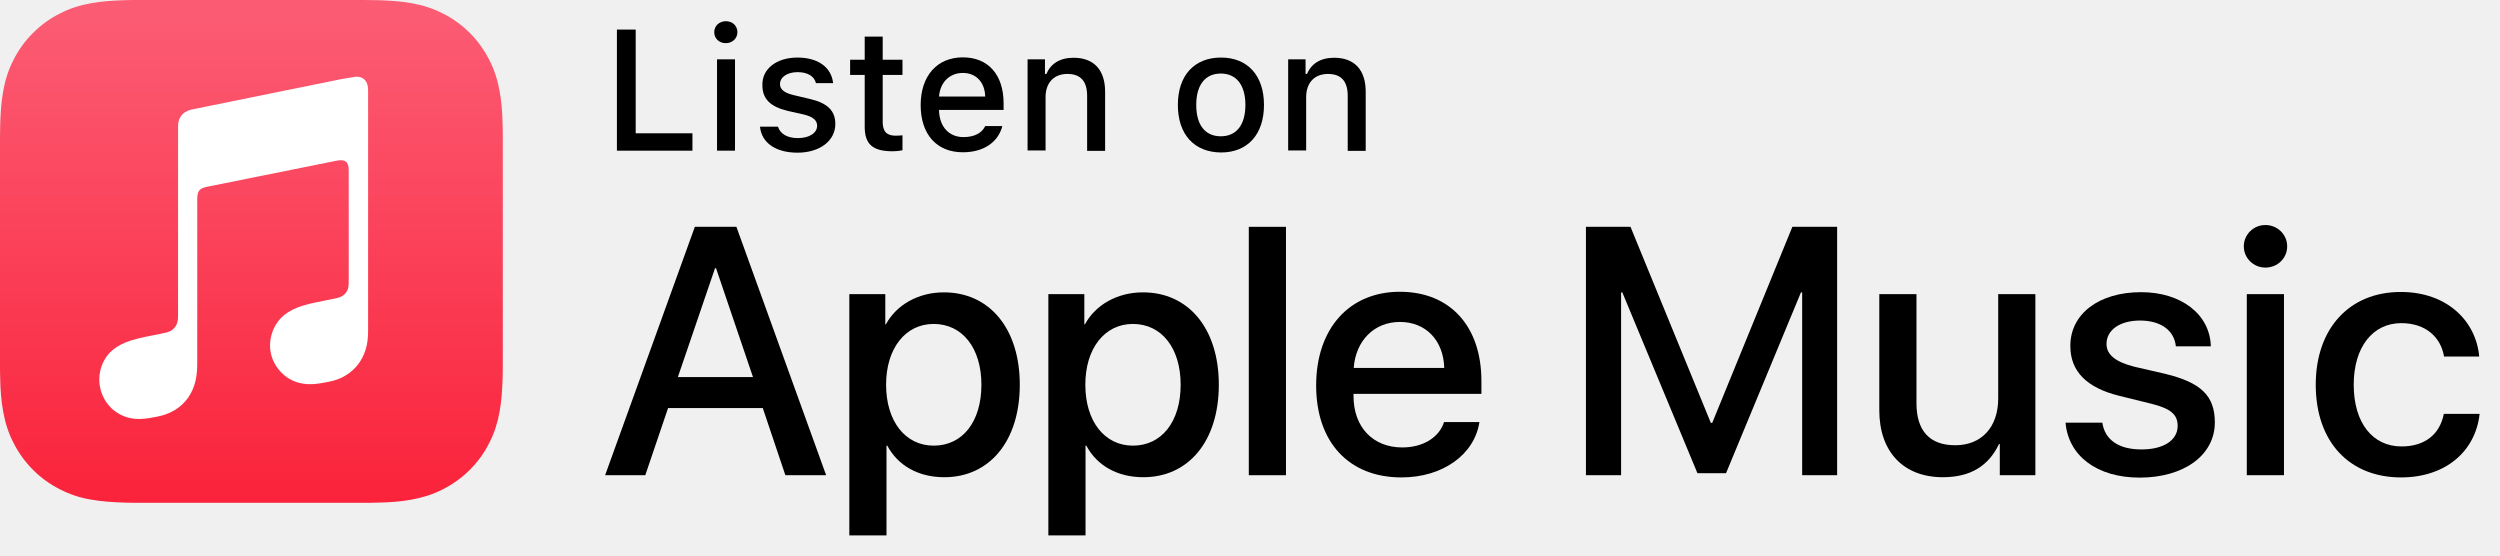
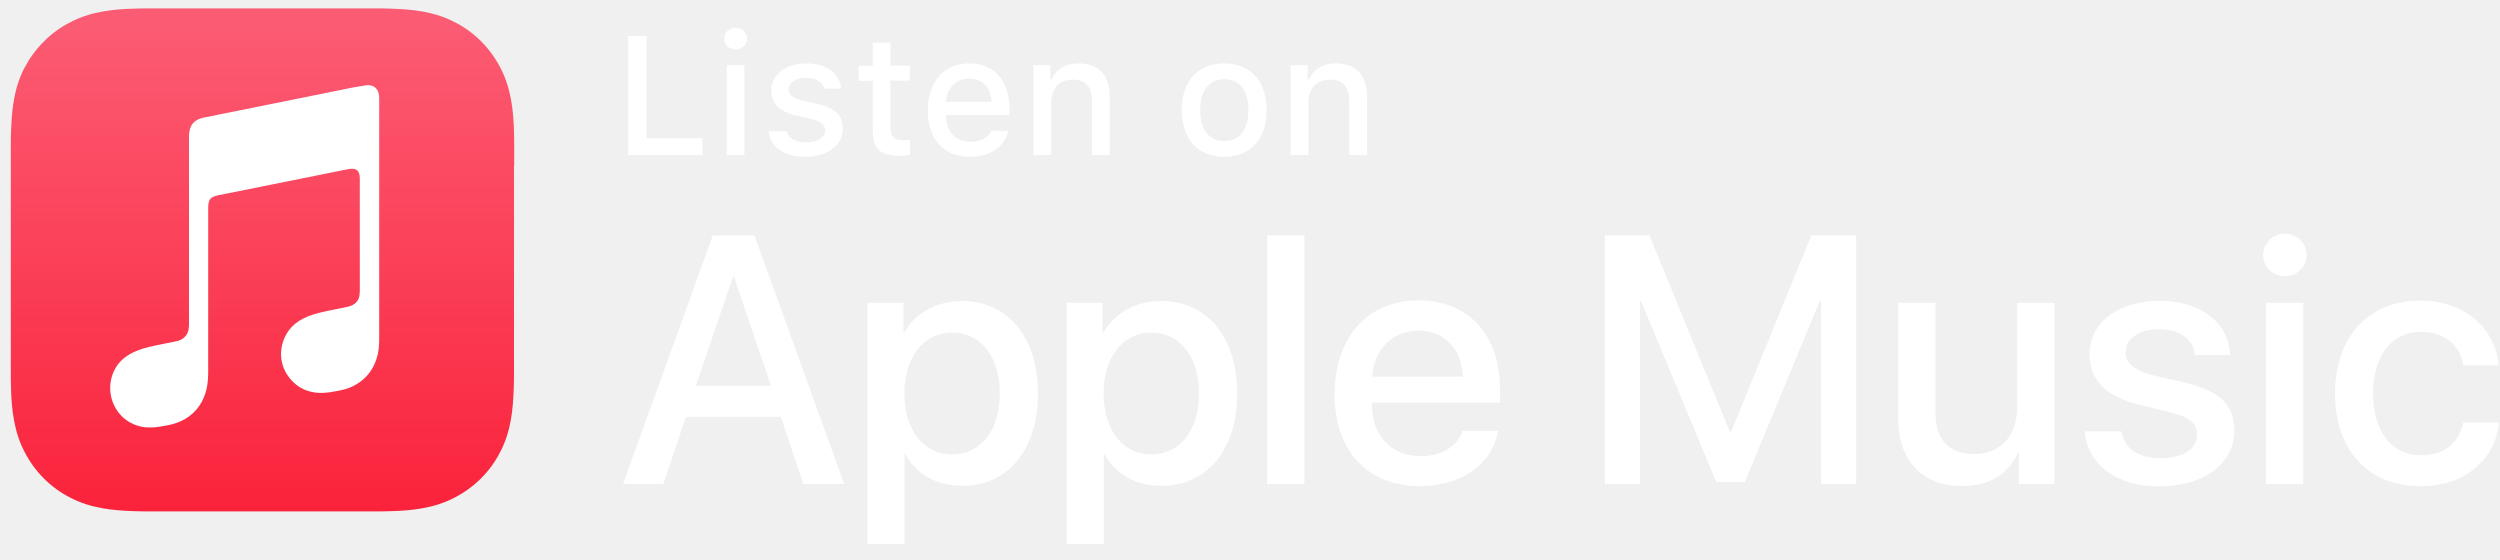
- <svg xmlns="http://www.w3.org/2000/svg" version="1.1" id="Artwork" x="0px" y="0px" width="125.1px" height="27.78px" viewBox="0 0 125.1 27.78" style="enable-background:new 0 0 125.1 27.78;" xml:space="preserve">
-   <style type="text/css">
- 	.st0{fill-rule:evenodd;clip-rule:evenodd;fill:url(#SVGID_1_);}
- 	.st1{fill-rule:evenodd;clip-rule:evenodd;fill:#FFFFFF;}
- </style>
-   <g id="XMLID_262_">
-     <path id="XMLID_285_" d="M38.17,20.42h-4.74l-1.14,3.36h-2.01l4.49-12.43h2.08l4.49,12.43H39.3L38.17,20.42z M33.92,18.87h3.76   l-1.85-5.45h-0.05L33.92,18.87z" />
-     <path id="XMLID_282_" d="M51.03,19.25c0,2.82-1.51,4.63-3.78,4.63c-1.29,0-2.32-0.58-2.85-1.58h-0.04v4.49h-1.86V14.72h1.8v1.51   h0.03c0.52-0.97,1.62-1.6,2.89-1.6C49.51,14.62,51.03,16.44,51.03,19.25z M49.11,19.25c0-1.83-0.95-3.04-2.39-3.04   c-1.42,0-2.38,1.23-2.38,3.04c0,1.83,0.96,3.05,2.38,3.05C48.17,22.3,49.11,21.1,49.11,19.25z" />
-     <path id="XMLID_279_" d="M60.99,19.25c0,2.82-1.51,4.63-3.78,4.63c-1.29,0-2.32-0.58-2.85-1.58h-0.04v4.49h-1.86V14.72h1.8v1.51   h0.03c0.52-0.97,1.62-1.6,2.89-1.6C59.47,14.62,60.99,16.44,60.99,19.25z M59.08,19.25c0-1.83-0.95-3.04-2.39-3.04   c-1.42,0-2.38,1.23-2.38,3.04c0,1.83,0.96,3.05,2.38,3.05C58.13,22.3,59.08,21.1,59.08,19.25z" />
-     <path id="XMLID_277_" d="M62.49,11.35h1.86v12.43h-1.86V11.35z" />
-     <path id="XMLID_274_" d="M74.03,21.12c-0.25,1.64-1.85,2.77-3.9,2.77c-2.64,0-4.27-1.77-4.27-4.6c0-2.84,1.65-4.69,4.19-4.69   c2.51,0,4.08,1.72,4.08,4.47v0.64h-6.4v0.11c0,1.55,0.97,2.57,2.44,2.57c1.03,0,1.84-0.49,2.09-1.27H74.03z M67.74,18.41h4.53   c-0.04-1.39-0.93-2.3-2.22-2.3C68.77,16.11,67.84,17.04,67.74,18.41z" />
-     <path id="XMLID_272_" d="M90.18,23.78v-9.15h-0.06l-3.75,9.05h-1.43l-3.76-9.05h-0.06v9.15h-1.76V11.35h2.23l4.02,9.81h0.07   l4.01-9.81h2.24v12.43H90.18z" />
-     <path id="XMLID_270_" d="M101.85,23.78h-1.78v-1.56h-0.04c-0.52,1.09-1.42,1.66-2.81,1.66c-1.97,0-3.18-1.27-3.18-3.35v-5.81h1.86   v5.45c0,1.38,0.65,2.11,1.94,2.11c1.34,0,2.15-0.93,2.15-2.34v-5.22h1.86V23.78z" />
-     <path id="XMLID_268_" d="M107.14,14.62c2.01,0,3.45,1.11,3.49,2.71h-1.75c-0.08-0.8-0.76-1.29-1.79-1.29   c-1.01,0-1.68,0.47-1.68,1.17c0,0.54,0.45,0.9,1.39,1.14l1.52,0.35c1.83,0.44,2.51,1.11,2.51,2.44c0,1.64-1.55,2.76-3.76,2.76   c-2.14,0-3.57-1.09-3.71-2.75h1.84c0.13,0.87,0.83,1.34,1.96,1.34c1.11,0,1.81-0.46,1.81-1.18c0-0.56-0.34-0.86-1.29-1.1l-1.62-0.4   c-1.64-0.4-2.46-1.23-2.46-2.49C103.59,15.71,105.03,14.62,107.14,14.62z" />
-     <path id="XMLID_265_" d="M112.28,12.33c0-0.59,0.48-1.07,1.08-1.07c0.6,0,1.09,0.47,1.09,1.07c0,0.59-0.48,1.06-1.09,1.06   C112.77,13.39,112.28,12.92,112.28,12.33z M112.43,14.72h1.86v9.06h-1.86V14.72z" />
-     <path id="XMLID_263_" d="M122.3,17.84c-0.16-0.96-0.91-1.67-2.14-1.67c-1.43,0-2.38,1.2-2.38,3.08c0,1.93,0.96,3.09,2.39,3.09   c1.15,0,1.91-0.58,2.12-1.63h1.79c-0.21,1.9-1.73,3.18-3.93,3.18c-2.58,0-4.27-1.77-4.27-4.64c0-2.82,1.69-4.64,4.25-4.64   c2.33,0,3.77,1.46,3.93,3.23H122.3z" />
+ <svg xmlns="http://www.w3.org/2000/svg" width="125" height="28" viewBox="0 0 125 28" fill="none">
+   <g clip-path="url(#clip0_2913_215)">
+     <path d="M35.12 7.75H31.41V1.8H32.33V6.91H35.12V7.75Z" fill="white" />
+     <path d="M36.21 1.93C36.21 1.62 36.45 1.39 36.78 1.39C37.11 1.39 37.35 1.63 37.35 1.93C37.35 2.24 37.11 2.47 36.78 2.47C36.45 2.47 36.21 2.23 36.21 1.93ZM36.34 3.26H37.22V7.75H36.34V3.26Z" fill="white" />
+     <path d="M40.3 3.17C41.31 3.17 41.97 3.64 42.06 4.43H41.21C41.13 4.1 40.81 3.89 40.3 3.89C39.8 3.89 39.43 4.13 39.43 4.48C39.43 4.75 39.66 4.92 40.14 5.03L40.89 5.2C41.74 5.4 42.14 5.76 42.14 6.43C42.14 7.28 41.35 7.84 40.28 7.84C39.21 7.84 38.51 7.36 38.44 6.56H39.33C39.44 6.91 39.77 7.12 40.31 7.12C40.86 7.12 41.26 6.87 41.26 6.51C41.26 6.24 41.05 6.07 40.6 5.96L39.82 5.78C38.97 5.58 38.57 5.19 38.57 4.52C38.56 3.73 39.29 3.17 40.3 3.17Z" fill="white" />
+     <path d="M44.52 2.14V3.28H45.49V4.03H44.52V6.34C44.52 6.81 44.71 7.02 45.16 7.02C45.3 7.02 45.37 7.01 45.5 7V7.74C45.36 7.77 45.19 7.79 45.02 7.79C44.03 7.79 43.64 7.44 43.64 6.58V4.04H42.93V3.29H43.64V2.14H44.52Z" fill="white" />
+     <path d="M50.42 6.54C50.22 7.35 49.5 7.84 48.47 7.84C47.18 7.84 46.39 6.96 46.39 5.52C46.39 4.08 47.2 3.17 48.46 3.17C49.71 3.17 50.47 4.02 50.47 5.44V5.75H47.3V5.8C47.33 6.59 47.79 7.09 48.5 7.09C49.04 7.09 49.4 6.9 49.57 6.54H50.42ZM47.3 5.09H49.57C49.55 4.38 49.12 3.93 48.46 3.93C47.81 3.93 47.35 4.39 47.3 5.09Z" fill="white" />
+     <path d="M51.67 3.26H52.52V3.97H52.59C52.81 3.47 53.25 3.17 53.93 3.17C54.93 3.17 55.49 3.77 55.49 4.84V7.75H54.6V5.06C54.6 4.34 54.29 3.98 53.63 3.98C52.97 3.98 52.56 4.42 52.56 5.12V7.75H51.67V3.26Z" fill="white" />
+     <path d="M59.09 5.5C59.09 4.05 59.9 3.17 61.21 3.17C62.52 3.17 63.33 4.05 63.33 5.5C63.33 6.96 62.52 7.84 61.21 7.84C59.9 7.84 59.09 6.96 59.09 5.5ZM62.42 5.5C62.42 4.53 61.98 3.96 61.22 3.96C60.45 3.96 60.01 4.53 60.01 5.5C60.01 6.48 60.44 7.05 61.22 7.05C61.98 7.05 62.42 6.48 62.42 5.5Z" fill="white" />
+     <path d="M64.53 3.26H65.38V3.97H65.45C65.67 3.47 66.11 3.17 66.79 3.17C67.79 3.17 68.35 3.77 68.35 4.84V7.75H67.46V5.06C67.46 4.34 67.15 3.98 66.49 3.98C65.83 3.98 65.42 4.42 65.42 5.12V7.75H64.53V3.26Z" fill="white" />
+     <path d="M39.04 20.84H34.3L33.16 24.2H31.15L35.64 11.77H37.72L42.21 24.2H40.17L39.04 20.84ZM34.79 19.29H38.55L36.7 13.84H36.65L34.79 19.29Z" fill="white" />
+     <path d="M51.9 19.67C51.9 22.49 50.39 24.29 48.12 24.29C46.83 24.29 45.8 23.71 45.27 22.71H45.23V27.2H43.37V15.14H45.17V16.65H45.2C45.72 15.68 46.82 15.05 48.09 15.05C50.38 15.04 51.9 16.86 51.9 19.67ZM49.99 19.67C49.99 17.84 49.04 16.63 47.6 16.63C46.18 16.63 45.22 17.86 45.22 19.67C45.22 21.5 46.18 22.72 47.6 22.72C49.04 22.72 49.99 21.52 49.99 19.67Z" fill="white" />
+     <path d="M61.86 19.67C61.86 22.49 60.35 24.29 58.08 24.29C56.79 24.29 55.76 23.71 55.23 22.71H55.19V27.2H53.33V15.14H55.13V16.65H55.16C55.68 15.68 56.78 15.05 58.05 15.05C60.35 15.04 61.86 16.86 61.86 19.67ZM59.95 19.67C59.95 17.84 59 16.63 57.56 16.63C56.14 16.63 55.18 17.86 55.18 19.67C55.18 21.5 56.14 22.72 57.56 22.72C59 22.72 59.95 21.52 59.95 19.67Z" fill="white" />
+     <path d="M63.36 11.77H65.22V24.2H63.36V11.77Z" fill="white" />
+     <path d="M74.9 21.54C74.65 23.19 73.05 24.31 71 24.31C68.37 24.31 66.73 22.54 66.73 19.71C66.73 16.87 68.38 15.02 70.92 15.02C73.43 15.02 75 16.74 75 19.49V20.13H68.6V20.24C68.6 21.79 69.57 22.81 71.04 22.81C72.07 22.81 72.88 22.32 73.13 21.54H74.9ZM68.61 18.83H73.14C73.1 17.44 72.21 16.53 70.92 16.53C69.64 16.53 68.71 17.46 68.61 18.83Z" fill="white" />
+     <path d="M91.05 24.2V15.05H90.99L87.24 24.1H85.81L82.05 15.05H82V24.2H80.24V11.77H82.47L86.49 21.58H86.56L90.57 11.77H92.81V24.2H91.05Z" fill="white" />
+     <path d="M102.72 24.2H100.94V22.64H100.9C100.38 23.73 99.48 24.3 98.09 24.3C96.12 24.3 94.91 23.03 94.91 20.95V15.14H96.77V20.59C96.77 21.97 97.42 22.7 98.71 22.7C100.05 22.7 100.86 21.77 100.86 20.36V15.14H102.72V24.2Z" fill="white" />
+     <path d="M108.01 15.04C110.02 15.04 111.46 16.15 111.5 17.75H109.75C109.67 16.95 108.99 16.46 107.96 16.46C106.95 16.46 106.28 16.92 106.28 17.63C106.28 18.17 106.73 18.53 107.67 18.77L109.2 19.12C111.03 19.56 111.71 20.23 111.71 21.56C111.71 23.2 110.16 24.32 107.95 24.32C105.81 24.32 104.38 23.23 104.24 21.57H106.08C106.21 22.44 106.91 22.91 108.04 22.91C109.15 22.91 109.85 22.45 109.85 21.73C109.85 21.17 109.51 20.87 108.56 20.63L106.94 20.23C105.3 19.83 104.48 19 104.48 17.74C104.46 16.13 105.9 15.04 108.01 15.04Z" fill="white" />
+     <path d="M113.16 12.75C113.16 12.16 113.64 11.68 114.24 11.68C114.84 11.68 115.33 12.15 115.33 12.75C115.33 13.34 114.85 13.81 114.24 13.81C113.64 13.81 113.16 13.34 113.16 12.75ZM113.3 15.14H115.16V24.2H113.3V15.14Z" fill="white" />
+     <path d="M123.17 18.26C123.01 17.3 122.26 16.59 121.03 16.59C119.6 16.59 118.65 17.79 118.65 19.67C118.65 21.6 119.61 22.76 121.04 22.76C122.19 22.76 122.95 22.18 123.16 21.13H124.95C124.74 23.03 123.22 24.31 121.02 24.31C118.44 24.31 116.75 22.54 116.75 19.67C116.75 16.85 118.44 15.03 121 15.03C123.33 15.03 124.77 16.5 124.93 18.26H123.17Z" fill="white" />
+     <path fill-rule="evenodd" clip-rule="evenodd" d="M25.71 8.29C25.71 7.99 25.71 7.69 25.71 7.39C25.71 7.14 25.71 6.88 25.7 6.63C25.69 6.08 25.65 5.52 25.55 4.98C25.45 4.43 25.29 3.91 25.03 3.41C24.78 2.92 24.45 2.46 24.06 2.07C23.67 1.68 23.22 1.35 22.72 1.1C22.22 0.84 21.7 0.68 21.15 0.58C20.6 0.48 20.05 0.45 19.5 0.43C19.25 0.42 18.99 0.42 18.74 0.42C18.44 0.42 18.14 0.42 17.84 0.42H8.42C8.12 0.42 7.82 0.42 7.52 0.42C7.27 0.42 7.01 0.42 6.76 0.43C6.21 0.44 5.65 0.48 5.11 0.58C4.56 0.68 4.04 0.84 3.54 1.1C3.04 1.35 2.59 1.67 2.2 2.07C1.8 2.46 1.48 2.91 1.22 3.4C0.96 3.9 0.8 4.42 0.7 4.97C0.6 5.52 0.57 6.07 0.55 6.62C0.54 6.87 0.54 7.13 0.54 7.38C0.54 7.68 0.54 7.98 0.54 8.28V17.7C0.54 18 0.54 18.3 0.54 18.6C0.54 18.85 0.54 19.11 0.55 19.36C0.56 19.91 0.6 20.47 0.7 21.01C0.8 21.56 0.96 22.08 1.22 22.58C1.47 23.07 1.8 23.53 2.19 23.92C2.58 24.31 3.03 24.64 3.53 24.89C4.03 25.15 4.55 25.31 5.1 25.41C5.65 25.51 6.2 25.54 6.75 25.56C7 25.57 7.26 25.57 7.51 25.57C7.81 25.57 8.11 25.57 8.41 25.57H17.83C18.13 25.57 18.43 25.57 18.73 25.57C18.98 25.57 19.24 25.57 19.49 25.56C20.04 25.55 20.6 25.51 21.14 25.41C21.69 25.31 22.21 25.15 22.71 24.89C23.2 24.64 23.66 24.31 24.05 23.92C24.44 23.53 24.77 23.08 25.02 22.58C25.28 22.08 25.44 21.56 25.54 21.01C25.64 20.46 25.67 19.91 25.69 19.36C25.7 19.11 25.7 18.85 25.7 18.6C25.7 18.3 25.7 18 25.7 17.7V8.29H25.71Z" fill="url(#paint0_linear_2913_215)" />
+     <path fill-rule="evenodd" clip-rule="evenodd" d="M18.34 4.26C18.28 4.27 17.74 4.36 17.67 4.37L10.19 5.88C9.99 5.92 9.84 5.99 9.72 6.09C9.58 6.21 9.5 6.38 9.47 6.58C9.46 6.62 9.45 6.71 9.45 6.83C9.45 6.83 9.45 14.47 9.45 16.19C9.45 16.41 9.43 16.62 9.28 16.8C9.13 16.98 8.95 17.04 8.73 17.08L8.24 17.18C7.62 17.3 7.22 17.39 6.86 17.53C6.51 17.67 6.25 17.84 6.04 18.05C5.63 18.48 5.46 19.07 5.52 19.61C5.57 20.08 5.78 20.52 6.14 20.86C6.38 21.08 6.69 21.25 7.05 21.33C7.42 21.41 7.82 21.38 8.4 21.26C8.71 21.2 9 21.1 9.27 20.94C9.54 20.78 9.78 20.56 9.96 20.3C10.14 20.04 10.26 19.75 10.33 19.44C10.4 19.12 10.41 18.83 10.41 18.51V10.4C10.41 9.96 10.53 9.85 10.88 9.77C10.88 9.77 17.1 8.52 17.39 8.46C17.79 8.38 17.99 8.5 17.99 8.92V14.46C17.99 14.68 17.99 14.9 17.84 15.08C17.69 15.26 17.51 15.32 17.29 15.36C17.13 15.39 16.96 15.43 16.8 15.46C16.18 15.58 15.78 15.67 15.42 15.81C15.07 15.95 14.81 16.12 14.6 16.33C14.19 16.76 14.01 17.35 14.06 17.89C14.11 18.36 14.33 18.8 14.7 19.14C14.94 19.36 15.25 19.53 15.61 19.6C15.98 19.68 16.38 19.65 16.96 19.53C17.27 19.47 17.56 19.38 17.83 19.21C18.1 19.05 18.34 18.83 18.52 18.57C18.7 18.31 18.82 18.02 18.89 17.71C18.96 17.39 18.96 17.1 18.96 16.78V4.92C18.97 4.49 18.74 4.23 18.34 4.26Z" fill="white" />
  </g>
-   <g>
-     <path d="M34.65,7.54h-3.78V1.48h0.94v5.19h2.84V7.54z" />
-     <path d="M35.74,1.61c0-0.31,0.25-0.55,0.58-0.55c0.34,0,0.58,0.24,0.58,0.55c0,0.31-0.25,0.55-0.58,0.55   C35.99,2.16,35.74,1.93,35.74,1.61z M35.88,2.97h0.9v4.57h-0.9V2.97z" />
-     <path d="M39.9,2.88c1.03,0,1.7,0.48,1.79,1.28h-0.86c-0.08-0.34-0.41-0.55-0.92-0.55c-0.5,0-0.88,0.24-0.88,0.6   c0,0.27,0.23,0.45,0.73,0.56l0.76,0.18c0.87,0.2,1.28,0.58,1.28,1.25c0,0.86-0.8,1.44-1.89,1.44c-1.09,0-1.8-0.49-1.88-1.3h0.9   c0.11,0.35,0.45,0.57,1,0.57c0.56,0,0.96-0.25,0.96-0.62c0-0.27-0.21-0.45-0.67-0.56l-0.8-0.18c-0.87-0.21-1.27-0.6-1.27-1.28   C38.12,3.45,38.86,2.88,39.9,2.88z" />
-     <path d="M44.17,1.83v1.16h0.99v0.76h-0.99V6.1c0,0.48,0.2,0.69,0.65,0.69c0.14,0,0.22-0.01,0.34-0.02v0.75   c-0.15,0.03-0.32,0.05-0.49,0.05c-1,0-1.4-0.35-1.4-1.23V3.75h-0.73V2.99h0.73V1.83H44.17z" />
-     <path d="M50.16,6.3c-0.21,0.82-0.94,1.32-1.98,1.32c-1.31,0-2.11-0.9-2.11-2.36s0.82-2.39,2.11-2.39c1.27,0,2.04,0.87,2.04,2.3V5.5   h-3.23v0.05c0.03,0.8,0.5,1.31,1.22,1.31c0.55,0,0.92-0.2,1.09-0.55H50.16z M46.99,4.83h2.31c-0.02-0.72-0.46-1.18-1.12-1.18   S47.04,4.12,46.99,4.83z" />
-     <path d="M51.42,2.97h0.87v0.73h0.07c0.22-0.51,0.67-0.81,1.36-0.81c1.02,0,1.58,0.61,1.58,1.7v2.96h-0.9V4.8   c0-0.73-0.32-1.1-0.99-1.1c-0.67,0-1.09,0.44-1.09,1.16v2.67h-0.9V2.97z" />
-     <path d="M58.94,5.25c0-1.47,0.82-2.37,2.16-2.37c1.33,0,2.15,0.9,2.15,2.37c0,1.48-0.82,2.38-2.15,2.38   C59.76,7.62,58.94,6.73,58.94,5.25z M62.32,5.25c0-0.99-0.45-1.57-1.23-1.57c-0.79,0-1.23,0.58-1.23,1.57c0,1,0.44,1.57,1.23,1.57   C61.88,6.82,62.32,6.24,62.32,5.25z" />
-     <path d="M64.46,2.97h0.87v0.73h0.07c0.22-0.51,0.67-0.81,1.36-0.81c1.02,0,1.58,0.61,1.58,1.7v2.96h-0.9V4.8   c0-0.73-0.32-1.1-0.99-1.1c-0.67,0-1.09,0.44-1.09,1.16v2.67h-0.9V2.97z" />
-   </g>
-   <g>
-     <g>
-       <linearGradient id="SVGID_1_" gradientUnits="userSpaceOnUse" x1="12.582" y1="25.066" x2="12.582" y2="0.542">
-         <stop offset="0" style="stop-color:#FA233B" />
-         <stop offset="1" style="stop-color:#FB5C74" />
-       </linearGradient>
-       <path class="st0" d="M25.16,7.87c0-0.3,0-0.6,0-0.9c0-0.25,0-0.51-0.01-0.76c-0.01-0.55-0.05-1.11-0.15-1.65    c-0.1-0.55-0.26-1.07-0.52-1.57c-0.25-0.49-0.58-0.95-0.97-1.34c-0.39-0.39-0.84-0.72-1.34-0.97c-0.5-0.26-1.02-0.42-1.57-0.52    c-0.55-0.1-1.1-0.13-1.65-0.15C18.7,0.01,18.45,0,18.19,0c-0.3,0-0.6,0-0.9,0H7.87c-0.3,0-0.6,0-0.9,0c-0.25,0-0.51,0-0.76,0.01    C5.66,0.03,5.1,0.06,4.56,0.16C4,0.26,3.49,0.42,2.99,0.68C2.49,0.93,2.04,1.26,1.65,1.65C1.26,2.04,0.93,2.49,0.68,2.99    C0.42,3.49,0.26,4,0.16,4.56c-0.1,0.55-0.13,1.1-0.15,1.65C0.01,6.46,0,6.72,0,6.97c0,0.3,0,0.6,0,0.9v9.42c0,0.3,0,0.6,0,0.9    c0,0.25,0,0.51,0.01,0.76c0.01,0.55,0.05,1.11,0.15,1.65c0.1,0.55,0.26,1.07,0.52,1.57c0.25,0.49,0.58,0.95,0.97,1.34    c0.39,0.39,0.84,0.72,1.34,0.97C3.49,24.74,4,24.91,4.56,25c0.55,0.1,1.1,0.13,1.65,0.15c0.25,0.01,0.51,0.01,0.76,0.01    c0.3,0,0.6,0,0.9,0h9.42c0.3,0,0.6,0,0.9,0c0.25,0,0.51,0,0.76-0.01c0.55-0.01,1.11-0.05,1.65-0.15c0.55-0.1,1.07-0.26,1.57-0.52    c0.49-0.25,0.95-0.58,1.34-0.97c0.39-0.39,0.72-0.84,0.97-1.34c0.26-0.5,0.42-1.02,0.52-1.57c0.1-0.55,0.13-1.1,0.15-1.65    c0.01-0.25,0.01-0.51,0.01-0.76c0-0.3,0-0.6,0-0.9V7.87z" />
-     </g>
-     <g id="Glyph_11_">
-       <g>
-         <path class="st1" d="M17.79,3.84c-0.06,0.01-0.6,0.1-0.67,0.11L9.64,5.47l0,0c-0.2,0.04-0.35,0.11-0.47,0.21     C9.03,5.8,8.95,5.97,8.92,6.16C8.92,6.21,8.91,6.29,8.91,6.42c0,0,0,7.64,0,9.36c0,0.22-0.02,0.43-0.17,0.61     c-0.15,0.18-0.33,0.24-0.55,0.28c-0.16,0.03-0.33,0.07-0.49,0.1c-0.62,0.12-1.02,0.21-1.38,0.35c-0.35,0.14-0.61,0.31-0.82,0.52     c-0.41,0.43-0.58,1.02-0.52,1.56c0.05,0.47,0.26,0.91,0.62,1.25c0.24,0.22,0.55,0.39,0.91,0.47c0.37,0.08,0.77,0.05,1.35-0.07     c0.31-0.06,0.6-0.16,0.87-0.32c0.27-0.16,0.51-0.38,0.69-0.64c0.18-0.26,0.3-0.55,0.37-0.86c0.07-0.32,0.08-0.61,0.08-0.93V9.98     c0-0.44,0.12-0.55,0.47-0.63c0,0,6.22-1.25,6.51-1.31c0.4-0.08,0.6,0.04,0.6,0.46l0,5.54c0,0.22,0,0.44-0.15,0.62     c-0.15,0.18-0.33,0.24-0.55,0.28c-0.16,0.03-0.33,0.07-0.49,0.1c-0.62,0.12-1.02,0.21-1.38,0.35c-0.35,0.14-0.61,0.31-0.82,0.52     c-0.41,0.43-0.59,1.02-0.54,1.56c0.05,0.47,0.27,0.91,0.64,1.25c0.24,0.22,0.55,0.39,0.91,0.46c0.37,0.08,0.77,0.05,1.35-0.07     c0.31-0.06,0.6-0.15,0.87-0.32c0.27-0.16,0.51-0.38,0.69-0.64c0.18-0.26,0.3-0.55,0.37-0.86c0.07-0.32,0.07-0.61,0.07-0.93V4.51     C18.42,4.07,18.19,3.81,17.79,3.84z" />
-       </g>
-     </g>
-   </g>
+   <defs>
+     <linearGradient id="paint0_linear_2913_215" x1="13.13" y1="25.484" x2="13.13" y2="0.96" gradientUnits="userSpaceOnUse">
+       <stop stop-color="#FA233B" />
+       <stop offset="1" stop-color="#FB5C74" />
+     </linearGradient>
+     <clipPath id="clip0_2913_215">
+       <rect width="125" height="28" fill="white" />
+     </clipPath>
+   </defs>
</svg>
